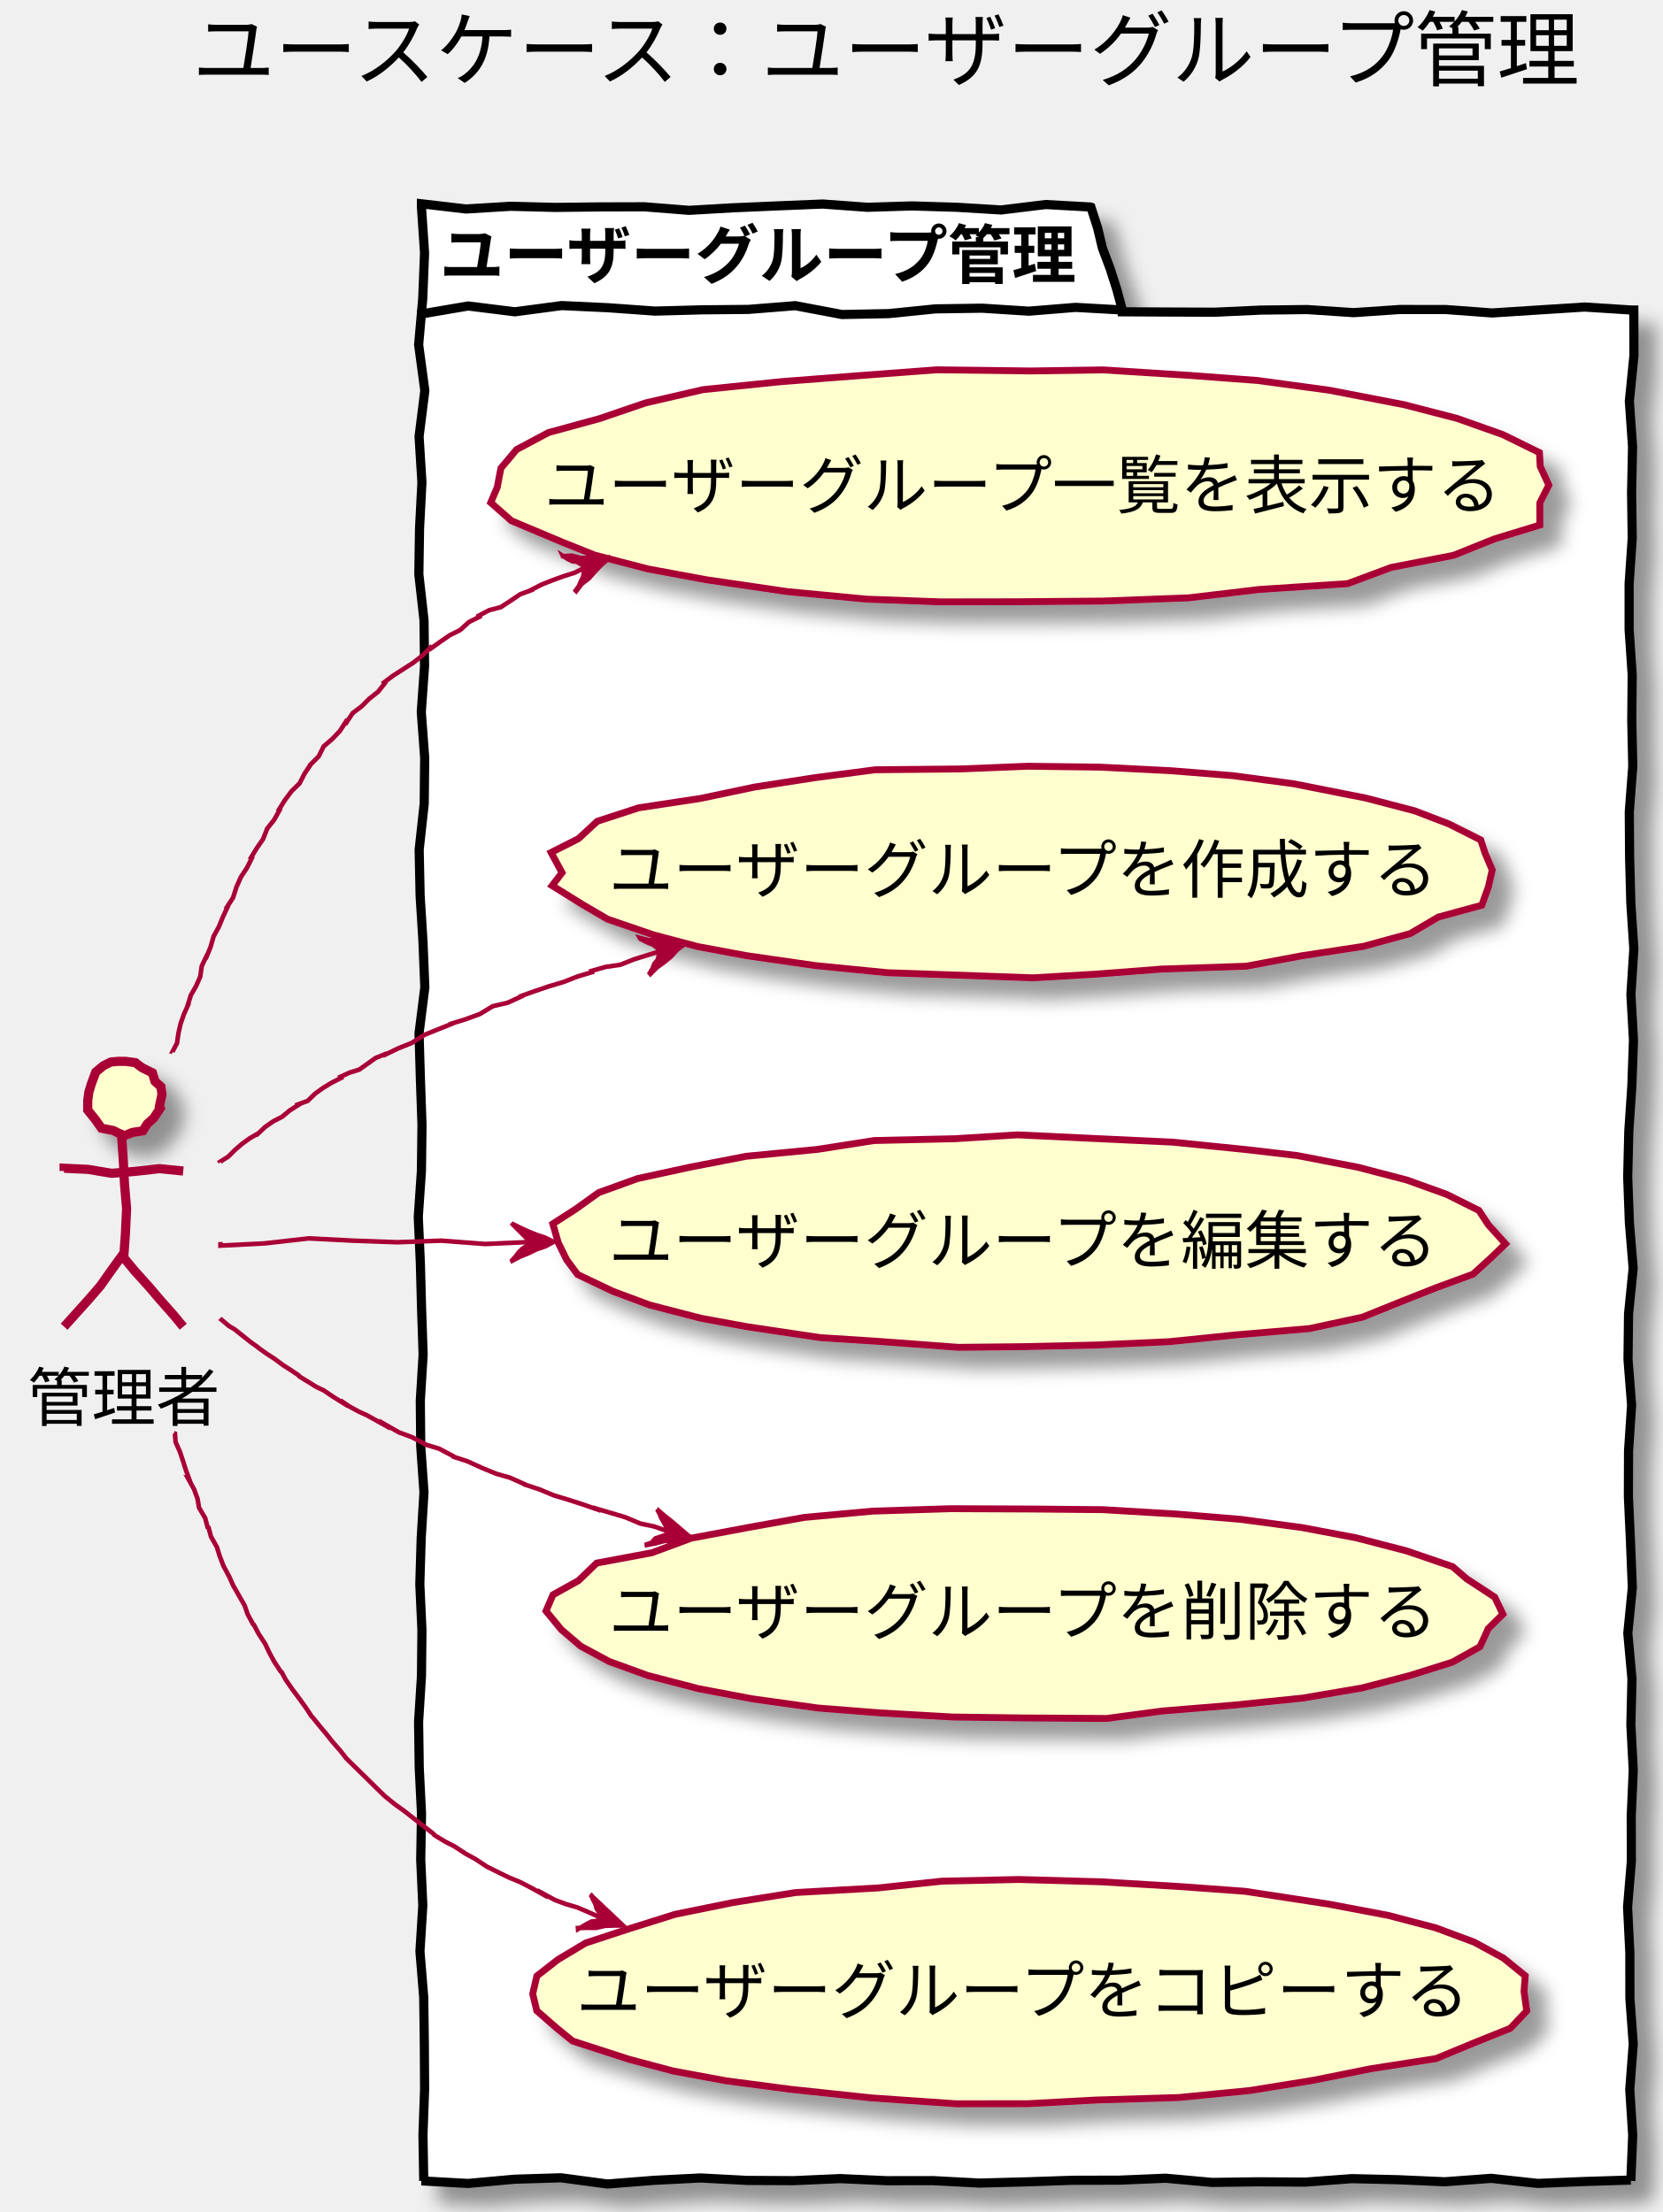
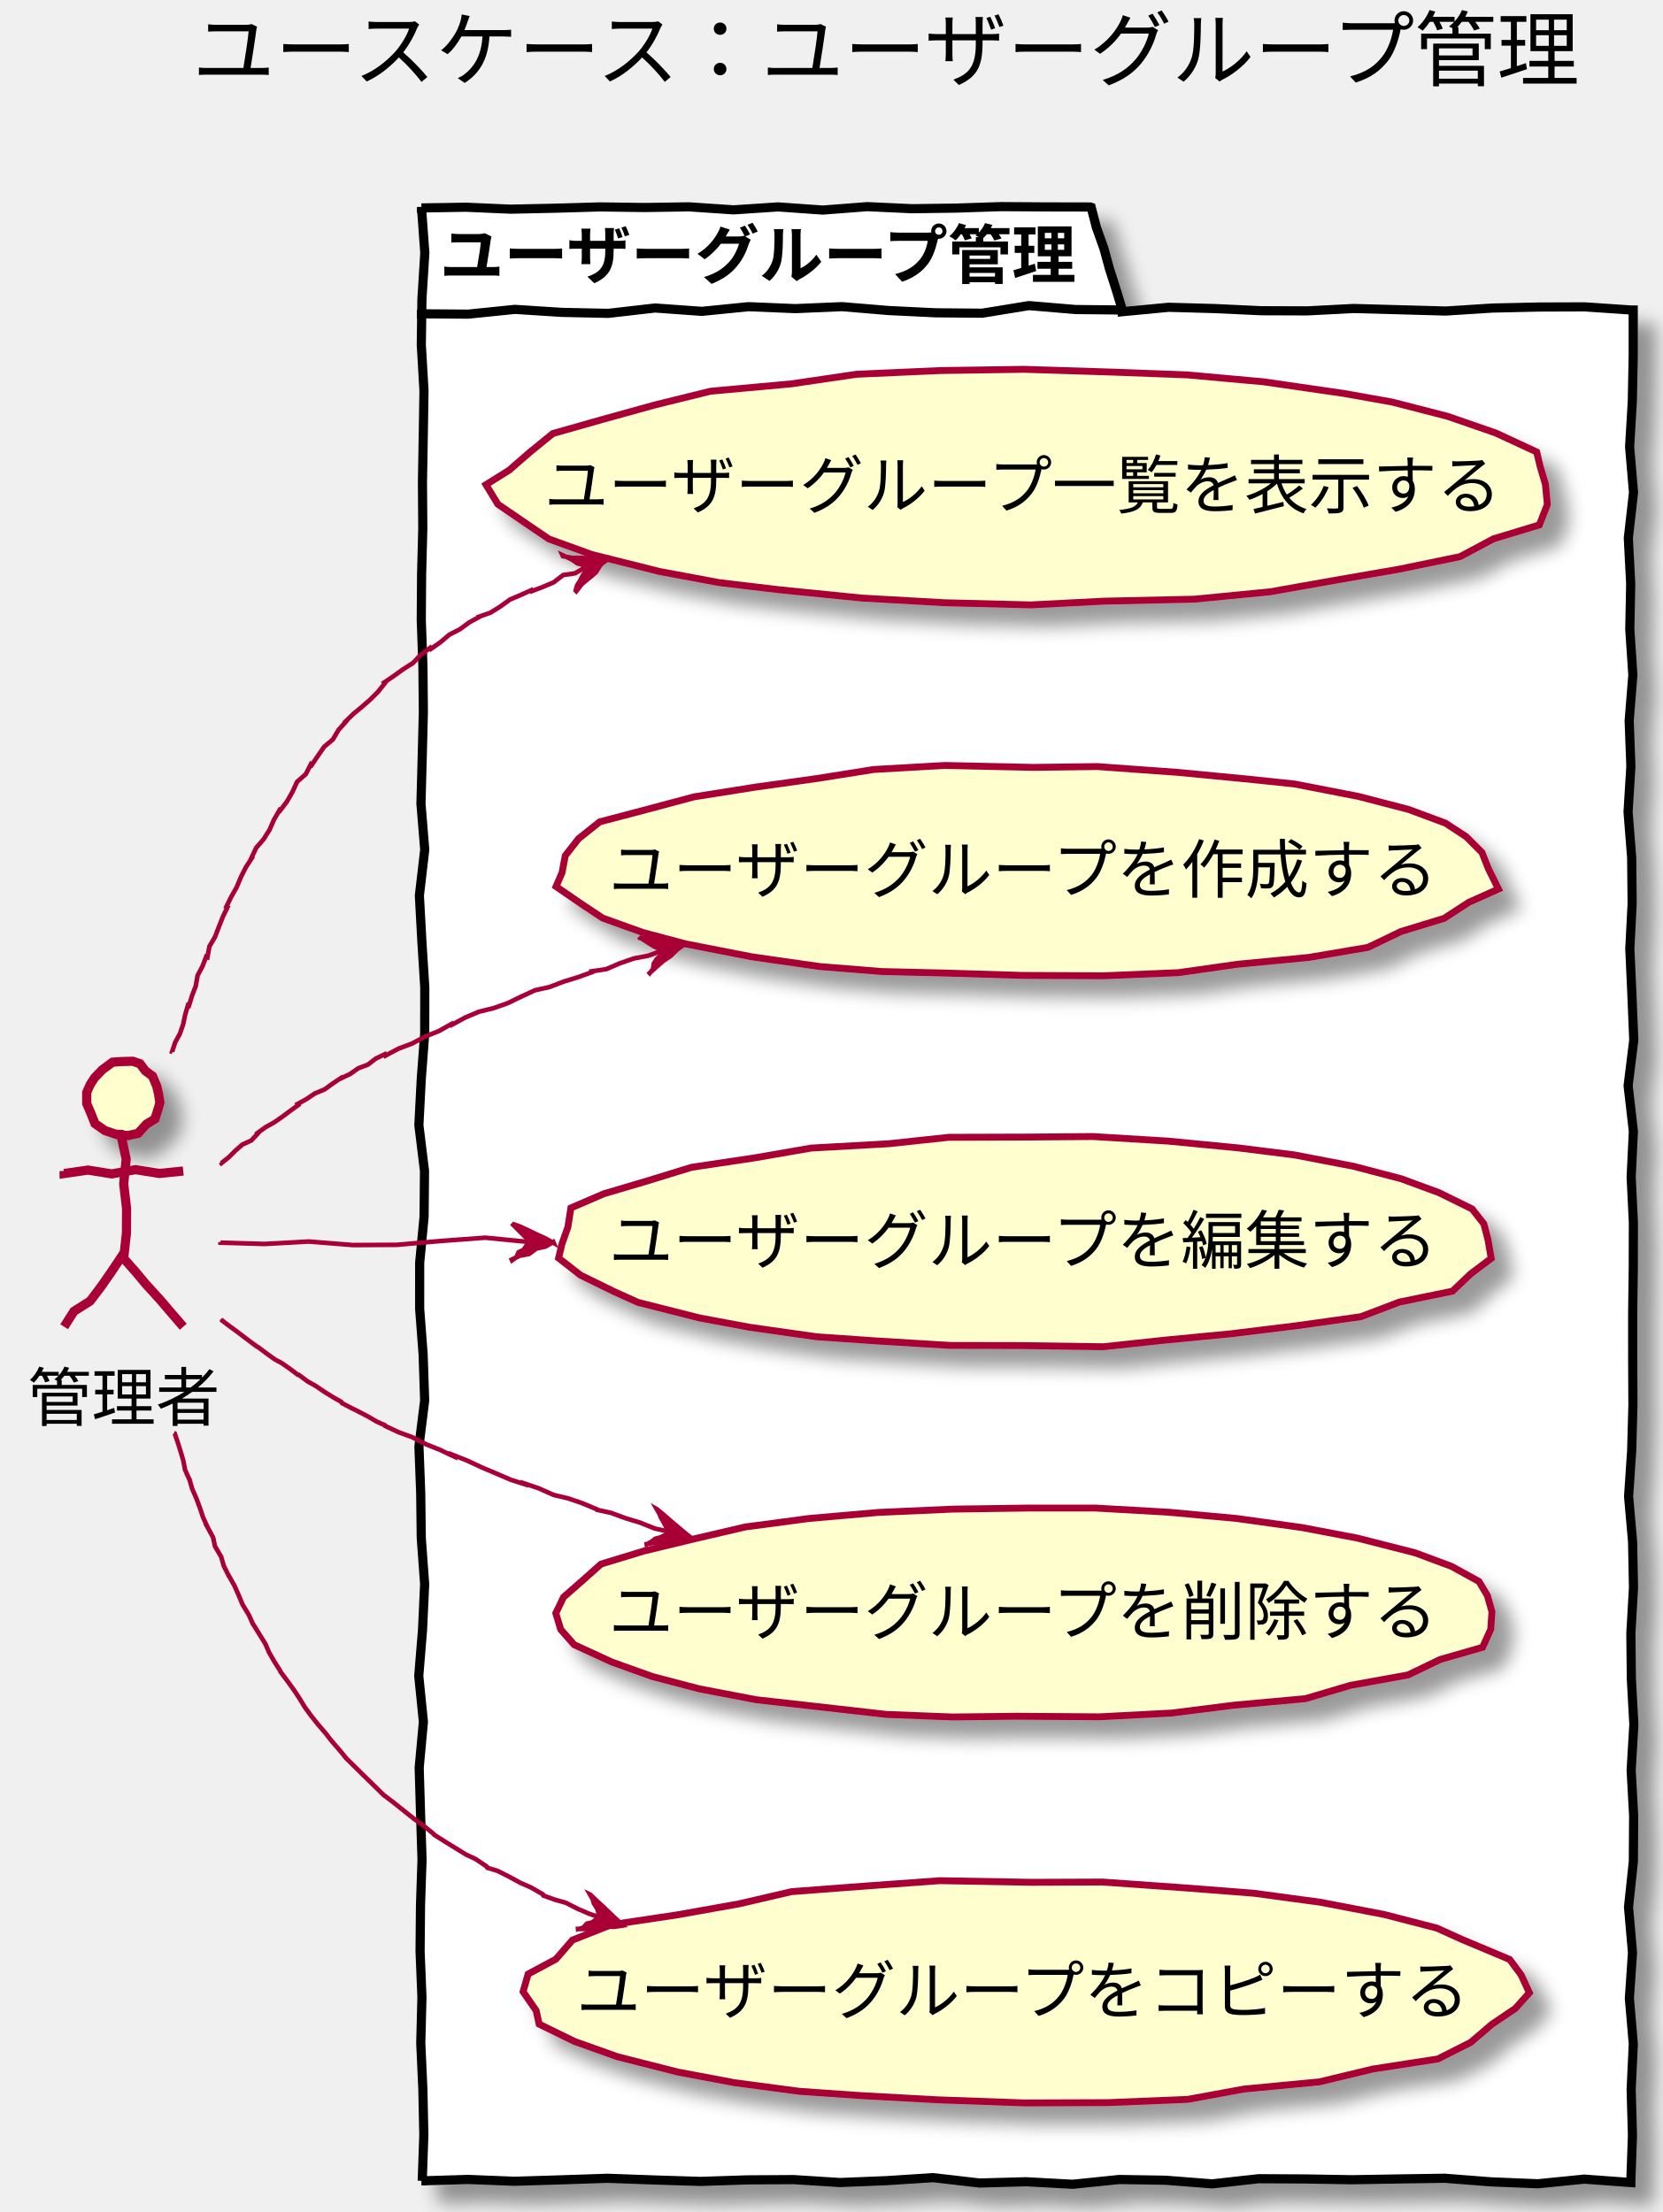
<svg xmlns="http://www.w3.org/2000/svg" contentScriptType="application/ecmascript" contentStyleType="text/css" height="483px" preserveAspectRatio="none" style="width:363px;height:483px;" version="1.1" viewBox="0 0 363 483" width="363px" zoomAndPan="magnify">
  <defs>
-     <filter height="300%" id="fazhsbh" width="300%" x="-1" y="-1">
+     <filter height="300%" id="f1pgi8f" width="300%" x="-1" y="-1">
      <feGaussianBlur result="blurOut" stdDeviation="2.0" />
      <feColorMatrix in="blurOut" result="blurOut2" type="matrix" values="0 0 0 0 0 0 0 0 0 0 0 0 0 0 0 0 0 0 .4 0" />
      <feOffset dx="4.0" dy="4.0" in="blurOut2" result="blurOut3" />
      <feBlend in="SourceGraphic" in2="blurOut3" mode="normal" />
    </filter>
  </defs>
  <g>
    <text fill="#000000" font-family="sans-serif" font-size="18" lengthAdjust="spacingAndGlyphs" textLength="306" x="42" y="17.402">ユースケース：ユーザーグループ管理</text>
-     <polygon fill="#FFFFFF" filter="url(#fazhsbh)" points="92,45.199,92,44.498,101.733,45.633,111.467,45.043,121.2,45.291,130.933,45.181,140.667,45.154,150.4,45.929,160.133,45.369,169.867,44.951,179.6,44.551,189.333,45.263,199.067,44.967,208.8,45.258,218.533,45.847,228.267,44.66,238,45.199,238.147,45.245,239.595,49.757,240.643,54.146,242.369,58.745,243.804,63.254,245,67.688,245,68.082,255.091,68.133,265.182,68.172,275.273,67.71,285.364,67.593,295.454,68.269,305.546,67.58,315.636,67.59,325.727,68.338,335.818,67.687,345.909,67.043,356,67.688,356.651,67.688,356.68,77.651,355.678,87.615,356.377,97.579,356.164,107.542,356.303,117.506,355.628,127.47,355.627,137.433,356.3,147.397,356.206,157.361,356.422,167.325,355.664,177.288,355.734,187.252,356,197.216,356.656,207.179,356.018,217.143,356.577,227.107,356.225,237.07,355.56,247.034,355.317,256.998,355.685,266.962,356.507,276.925,355.503,286.889,355.387,296.853,356.167,306.816,355.503,316.78,355.468,326.744,355.925,336.707,356.329,346.671,355.341,356.635,356.248,366.599,356.008,376.562,356.529,386.526,356.09,396.49,356.114,406.453,355.287,416.417,355.784,426.381,355.795,436.344,356.529,446.308,355.765,456.272,356.409,466.236,356,476.199,356,476.022,345.846,476.337,335.692,476.759,325.538,475.648,315.385,476.398,305.231,475.951,295.077,475.715,284.923,476.473,274.769,476.407,264.615,476.541,254.462,475.623,244.308,476.048,234.154,476.073,224,476.416,213.846,476.684,203.692,476.149,193.538,476.164,183.385,475.705,173.231,476.154,163.077,476.102,152.923,475.566,142.769,476.081,132.615,476.886,122.462,475.527,112.308,475.84,102.154,476.766,92,476.199,92.502,476.199,92.332,466.176,92.688,456.153,92.629,446.13,92.496,436.106,91.674,426.083,92.297,416.06,91.841,406.036,92.012,396.013,91.517,385.99,91.377,375.967,92.004,365.943,92.107,355.92,91.645,345.897,91.946,335.874,92.552,325.85,91.845,315.827,91.751,305.804,92.367,295.781,92.029,285.757,91.76,275.734,91.307,265.711,91.995,255.688,92.119,245.664,91.772,235.641,91.475,225.618,92.737,215.595,92.333,205.571,91.71,195.548,91.501,185.525,92.603,175.501,92.707,165.478,91.964,155.455,92.676,145.432,92.559,135.409,91.43,125.385,91.585,115.362,92.105,105.339,91.482,95.316,92.739,85.292,91.387,75.269,92.278,65.246,92.679,55.222,92,45.199" style="stroke: #000000; stroke-width: 2.0;" />
-     <path d="M92,67.688 L92,68.551 L102.2,66.812 L112.4,68.082 L122.6,66.723 L132.8,67.199 L143,67.93 L153.2,67.654 L163.4,67.558 L173.6,66.744 L183.8,68.675 L194,68.478 L204.2,67.445 L214.4,67.295 L224.6,67.947 L234.8,67.116 L245,67.688 " fill="#FFFFFF" style="stroke: #000000; stroke-width: 2.0;" />
+     <polygon fill="#FFFFFF" filter="url(#f1pgi8f)" points="92,45.199,92,45.404,101.733,45.249,111.467,45.675,121.2,45.463,130.933,45.181,140.667,45.314,150.4,45.166,160.133,45.822,169.867,45.179,179.6,45.871,189.333,45.122,199.067,45.572,208.8,45.438,218.533,45.117,228.267,45.179,238,45.199,238.197,45.261,239.34,49.678,240.97,54.247,242.185,58.688,243.632,63.2,245,67.688,245,68.063,255.091,67.097,265.182,67.378,275.273,67.847,285.364,67.882,295.454,67.362,305.546,67.637,315.636,67.915,325.727,67.269,335.818,67.042,345.909,67.005,356,67.688,356.521,67.688,356.522,77.651,356.324,87.615,355.733,97.579,356.587,107.542,355.452,117.506,355.971,127.47,355.775,137.433,356.442,147.397,355.637,157.361,356.008,167.325,355.396,177.288,356.18,187.252,356.286,197.216,355.779,207.179,356.232,217.143,356.641,227.107,355.407,237.07,356.555,247.034,356.07,256.998,356.557,266.962,356.531,276.925,356.402,286.889,356.407,296.853,356.458,306.816,356.184,316.78,355.512,326.744,356.386,336.707,356.581,346.671,356.006,356.635,356.112,366.599,356.662,376.562,356.07,386.526,356.613,396.49,356.553,406.453,355.496,416.417,356.362,426.381,355.682,436.344,356.539,446.308,356.068,456.272,356.354,466.236,356,476.199,356,476.566,345.846,475.821,335.692,476.833,325.538,476.419,315.385,475.629,305.231,475.782,295.077,475.953,284.923,475.783,274.769,475.727,264.615,476.854,254.462,476.062,244.308,475.901,234.154,476.945,224,476.391,213.846,476.672,203.692,475.497,193.538,476.153,183.385,476.564,173.231,475.923,163.077,475.985,152.923,476.319,142.769,476.001,132.615,475.636,122.462,475.977,112.308,476.286,102.154,475.887,92,476.199,92.173,476.199,92.52,466.176,92.308,456.153,91.852,446.13,92.106,436.106,91.703,426.083,91.794,416.06,92.126,406.036,91.805,396.013,91.505,385.99,92.427,375.967,91.414,365.943,92.235,355.92,92.699,345.897,91.963,335.874,91.835,325.85,91.453,315.827,92.701,305.804,92.37,295.781,91.609,285.757,91.612,275.734,92.574,265.711,92.668,255.688,91.438,245.664,91.957,235.641,92.714,225.618,92.728,215.595,92.093,205.571,91.549,195.548,92.719,185.525,91.894,175.501,92.165,165.478,92.418,155.455,92.322,145.432,91.961,135.409,92.035,125.385,92.293,115.362,92.22,105.339,92.394,95.316,92.552,85.292,91.969,75.269,92.107,65.246,92.736,55.222,92,45.199" style="stroke: #000000; stroke-width: 2.0;" />
+     <path d="M92,67.688 L92,68.521 L102.2,68.593 L112.4,67.552 L122.6,68.207 L132.8,68.422 L143,67.253 L153.2,67.985 L163.4,66.964 L173.6,67.389 L183.8,66.957 L194,67.807 L204.2,68.3 L214.4,68.391 L224.6,66.728 L234.8,67.587 L245,67.688 " fill="#FFFFFF" style="stroke: #000000; stroke-width: 2.0;" />
    <text fill="#000000" font-family="sans-serif" font-size="14" font-weight="bold" lengthAdjust="spacingAndGlyphs" textLength="140" x="96" y="60.734">ユーザーグループ管理</text>
-     <polygon fill="#FEFECE" filter="url(#fazhsbh)" points="336.134,109.807,336.144,114.646,326.193,117.69,317.333,121.249,303.711,123.897,294.167,127.446,274.917,128.712,259.471,130.543,240.737,131.245,221.871,131.394,205.29,131.418,189.19,130.828,171.911,129.185,154.118,126.581,141.455,124.231,129.838,121.222,122.507,118.28,111.642,113.711,107.126,109.75,108.551,106.381,109.341,102.242,112.766,98.162,119.72,94.456,130.874,91.403,140.947,87.972,153.463,85.079,170.53,83.331,188.132,81.976,204.483,80.748,225.167,81.001,240.8,80.767,259.654,81.965,274.567,83.086,290.187,85.21,306.512,88.368,318.059,91.362,328.027,94.886,336.055,98.829,336.219,101.829,338.098,105.927" style="stroke: #A80036; stroke-width: 1.5;" />
+     <polygon fill="#FEFECE" filter="url(#f1pgi8f)" points="337.775,110.169,336.025,114.62,326.023,117.652,318.701,121.552,305.445,124.28,291.097,126.768,277.236,129.224,260.77,130.83,240.861,131.272,225.004,132.085,206.144,131.606,188.092,130.585,170.024,128.768,156.964,127.209,143.948,124.782,129.144,121.069,119.823,117.687,115.088,114.471,108.682,110.094,106.085,105.837,111.175,102.647,115.609,98.79,120.673,94.667,131.605,91.564,142.968,88.418,155.06,85.432,172.732,83.817,186.985,81.722,205.224,80.912,223.54,80.641,243.004,81.254,259.168,81.858,275.863,83.372,293.377,85.914,303.889,87.789,316.011,90.91,326.537,94.557,335.454,98.696,336.192,101.823,337.363,105.765" style="stroke: #A80036; stroke-width: 1.5;" />
    <text fill="#000000" font-family="sans-serif" font-size="14" lengthAdjust="spacingAndGlyphs" textLength="210" x="118.801" y="111.004">ユーザーグループ一覧を表示する</text>
-     <polygon fill="#FEFECE" filter="url(#fazhsbh)" points="324.921,193.637,323.466,197.66,313.967,200.251,307.862,203.846,297.62,206.643,284.104,208.708,272.053,210.976,253.718,211.592,239.239,212.707,225.486,213.513,207.828,212.882,193.716,212.395,178.034,210.844,163.036,208.686,152.35,206.699,142.629,204.128,132.624,200.703,127.232,197.548,120.527,193.386,122.691,190.557,120.302,186.146,126.272,183.131,130.375,179.335,139.401,176.393,152.95,174.334,164.66,171.865,177.743,169.829,191.023,168.083,209.688,167.903,224.397,167.31,240.117,167.509,255.514,168.283,269.114,169.368,282.341,171.132,298.14,174.26,308.758,177.031,316.24,179.893,323.243,183.408,324.173,186.28,325.742,189.943" style="stroke: #A80036; stroke-width: 1.5;" />
+     <polygon fill="#FEFECE" filter="url(#f1pgi8f)" points="327.105,194.125,320.625,197.026,315.232,200.533,305.839,203.394,298.624,206.867,285.688,209.062,270.147,210.55,257.267,212.385,240.851,213.067,223.113,212.983,205.926,212.457,192.588,212.143,178.953,211.05,164.08,208.919,149.754,206.119,140.353,203.62,131.571,200.468,127.138,197.527,121.378,193.576,122.689,190.557,123.396,186.837,126.291,183.135,130.91,179.455,141.108,176.774,151.462,174.002,164.773,171.891,178.421,169.98,190.744,168.02,206.266,167.139,225.539,167.565,239.559,167.384,257.193,168.658,272.554,170.137,282.589,171.187,296.602,173.916,307.481,176.746,315.538,179.736,320.064,182.698,323.498,186.13,324.94,189.764" style="stroke: #A80036; stroke-width: 1.5;" />
    <text fill="#000000" font-family="sans-serif" font-size="14" lengthAdjust="spacingAndGlyphs" textLength="182" x="132.901" y="194.923">ユーザーグループを作成する</text>
-     <polygon fill="#FEFECE" filter="url(#fazhsbh)" points="325.378,274.739,321.544,278.231,313.547,281.157,305.55,284.33,297.444,287.603,285.869,290.102,269.825,291.478,255.344,292.955,239.17,293.692,223.407,294.049,209.236,294.197,191.356,292.868,179.081,292.078,163.057,289.69,152.989,287.842,141.803,284.944,133.789,281.964,126.079,278.29,123.706,275.096,121.876,271.375,120.673,267.228,125.688,264,130.698,260.408,139.188,257.345,150.717,254.836,162.914,252.476,178.413,250.978,190.832,249.04,208.516,248.641,222.107,247.799,240.939,248.692,256.013,249.394,272.015,251.016,283.171,252.317,296.426,254.877,307.079,257.656,315.778,260.789,322.853,264.321,324.893,267.441,328.645,271.591" style="stroke: #A80036; stroke-width: 1.5;" />
+     <polygon fill="#FEFECE" filter="url(#f1pgi8f)" points="325.524,274.772,321.076,278.127,317.053,281.94,305.478,284.313,297.04,287.513,283.065,289.476,268.732,291.234,253.998,292.655,240.852,294.067,222.306,293.803,207.351,293.776,190.923,292.771,178.219,291.886,163.549,289.8,152.633,287.762,139.274,284.379,134.042,282.02,126.723,278.434,121.938,274.701,122.69,271.557,123.962,267.963,124.62,263.762,131.828,260.66,141.383,257.835,150.951,254.888,164.588,252.85,177.091,250.683,193.974,249.742,207.142,248.334,224.277,248.283,238.589,248.167,254.976,249.163,270.44,250.664,282.584,252.186,295.44,254.657,305.874,257.387,314.094,260.413,321.368,263.99,323.908,267.221,324.825,270.738" style="stroke: #A80036; stroke-width: 1.5;" />
    <text fill="#000000" font-family="sans-serif" font-size="14" lengthAdjust="spacingAndGlyphs" textLength="182" x="132.901" y="275.923">ユーザーグループを編集する</text>
-     <polygon fill="#FEFECE" filter="url(#fazhsbh)" points="324.87,355.626,323.066,359.571,317.051,362.939,307.834,365.84,297.314,368.574,284.423,370.779,269.2,372.338,253.77,373.604,241.597,375.234,223.751,375.126,207.999,374.92,192.002,374.012,178.495,372.947,164.2,370.945,152.578,368.75,141.408,365.855,132.934,362.773,126.758,359.442,122.536,355.834,119.191,351.775,120.703,348.235,126.283,345.133,130.248,341.307,142.321,339.045,150.876,335.871,163.245,333.55,175.544,331.337,190.483,329.962,207.562,329.428,225.25,329.501,240.716,329.642,256.993,330.613,270.862,331.759,284.22,333.551,296.038,335.791,307.05,338.65,317.087,342.082,320.128,344.713,326.296,348.755,328.068,352.462" style="stroke: #A80036; stroke-width: 1.5;" />
+     <polygon fill="#FEFECE" filter="url(#f1pgi8f)" points="325.424,355.75,323.634,359.698,314.405,362.348,307.36,365.734,294.771,368.006,284.994,370.907,269.246,372.349,255.772,374.051,239.993,374.875,222.05,374.746,207.966,374.913,193.513,374.35,175.816,372.349,165.085,371.143,152.656,368.768,142.392,366.075,133.566,362.914,125.324,359.122,122.403,355.805,121.326,352.252,123.013,348.751,126.969,345.286,131.2,341.52,140.602,338.661,151.537,336.019,162.675,333.422,176.577,331.568,191.738,330.243,207.988,329.523,224.306,329.29,239.142,329.291,255.152,330.202,270.043,331.576,284.208,333.549,296.327,335.855,308.913,339.066,316.879,342.035,322.841,345.318,324.682,348.394,325.682,351.929" style="stroke: #A80036; stroke-width: 1.5;" />
    <text fill="#000000" font-family="sans-serif" font-size="14" lengthAdjust="spacingAndGlyphs" textLength="182" x="132.901" y="356.923">ユーザーグループを削除する</text>
-     <polygon fill="#FEFECE" filter="url(#fazhsbh)" points="333.28,439.089,329.699,442.886,321.725,446.09,313.49,449.498,299.284,451.713,286.577,454.26,272.925,456.466,257.425,458,239.227,458.552,224.388,459.353,208.709,459.37,190.278,458.092,172.43,456.191,158.468,454.349,146.928,452.21,137.29,449.649,124.978,445.659,121.51,442.829,117.177,439.054,116.285,435.359,117.196,431.467,121.782,427.894,127.84,424.263,137.364,421.142,147.381,417.997,160.002,415.431,173.718,413.239,191.643,412.243,205.645,410.76,222.432,410.392,240.509,410.907,257.94,411.963,271.782,412.975,290.053,415.773,302.991,418.222,313.455,420.967,321.799,424.076,328.192,427.556,332.954,431.426,332.688,434.864" style="stroke: #A80036; stroke-width: 1.5;" />
+     <polygon fill="#FEFECE" filter="url(#f1pgi8f)" points="330.81,438.541,325.688,441.995,321.073,445.946,313.877,449.584,299.633,451.79,288.032,454.583,271.536,456.158,259.276,458.411,241.797,459.122,223.628,459.184,204.843,458.511,188.018,457.59,174.476,456.645,160.363,454.77,147.96,452.439,134.774,449.09,125.436,445.761,117.699,441.983,117.043,439.024,114.188,434.893,115.287,431.043,121.344,427.796,124.963,423.625,133.446,420.272,147.89,418.11,161.295,415.718,172.833,413.043,189.555,411.78,205.163,410.654,225.212,411.009,240.699,410.95,259.345,412.275,273.658,413.391,288.162,415.353,302.149,418.035,313.695,421.021,319.134,423.485,329.557,427.859,332.05,431.225,333.851,435.122" style="stroke: #A80036; stroke-width: 1.5;" />
    <text fill="#000000" font-family="sans-serif" font-size="14" lengthAdjust="spacingAndGlyphs" textLength="196" x="125.816" y="439.707">ユーザーグループをコピーする</text>
-     <polygon fill="#FEFECE" filter="url(#fazhsbh)" points="34.979,241.986,33.557,244.142,32.163,245.393,31.185,246.924,28.92,247.27,27.074,248.02,24.716,246.843,22.172,246.365,20.83,244.481,19.143,242.382,19.154,240.277,19.396,238.467,19.944,236.659,20.901,234.092,22.59,232.694,24.21,231.892,25.832,231.747,27.46,231.757,29.55,232.034,30.992,233.129,33.272,234.261,33.832,236.113,35.123,237.298,35.36,238.972,34.79,241.624" style="stroke: #A80036; stroke-width: 2.0;" />
-     <path d="M27,247.699 L26.53,247.699 L26.901,253.099 L27.176,258.499 L27.635,263.899 L27.383,269.299 L27,274.699 M14,255.699 L14,255.093 L19.2,255.336 L24.4,256.198 L29.6,255.764 L34.8,255.179 L40,255.699 M27,274.699 L26.536,274.297 L24.204,277.529 L21.904,280.789 L19.309,283.794 L16.653,286.745 L14,289.699 M27,274.699 L27.275,274.938 L29.47,277.586 L32.566,281.017 L34.976,283.852 L37.849,287.088 L40,289.699 " fill="#FEFECE" style="stroke: #A80036; stroke-width: 2.0;" />
+     <polygon fill="#FEFECE" filter="url(#f1pgi8f)" points="34.599,241.847,33.828,244.329,31.971,245.465,30.131,247.468,27.938,247.958,25.439,247.715,22.89,246.854,20.736,245.34,19.713,242.785,18.928,240.964,18.925,238.556,19.669,236.858,20.617,235.371,22.326,233.59,24.561,231.935,26.295,231.805,28.96,231.726,30.574,232.276,31.722,233.819,33.295,234.981,34.209,237.165,34.582,238.767,34.9,240.71" style="stroke: #A80036; stroke-width: 2.0;" />
+     <path d="M27,247.699 L26.383,247.699 L27.545,253.099 L27.003,258.499 L27.63,263.899 L27.599,269.299 L27,274.699 M14,255.699 L14,256.245 L19.2,255.491 L24.4,256.325 L29.6,255.401 L34.8,256.231 L40,255.699 M27,274.699 L26.57,274.326 L24.348,277.654 L22.071,280.934 L19.666,284.103 L16.154,286.313 L14,289.699 M27,274.699 L26.719,274.456 L29.569,277.672 L31.816,280.366 L35.019,283.889 L37.464,286.755 L40,289.699 " fill="#FEFECE" style="stroke: #A80036; stroke-width: 2.0;" />
    <text fill="#000000" font-family="sans-serif" font-size="14" lengthAdjust="spacingAndGlyphs" textLength="42" x="6" y="310.234">管理者</text>
-     <path d="M37.67,229.689 L37.635,229.678 L38.647,227.75 L38.955,225.59 L39.436,223.487 L40.15,221.461 L41.035,219.491 L40.985,219.472 L41.664,217.309 L42.804,215.317 L43.715,213.241 L44.045,210.945 L45.014,208.89 L45.087,208.922 L45.978,206.749 L46.622,204.471 L47.759,202.405 L48.65,200.233 L49.648,198.107 L49.55,198.059 L50.867,196.035 L51.604,193.723 L52.574,191.527 L53.901,189.508 L54.974,187.363 L54.794,187.259 L56.057,185.192 L57.444,183.196 L58.333,180.913 L59.859,178.998 L61.033,176.879 L60.896,176.786 L62.178,174.727 L63.626,172.783 L65.389,171.053 L66.508,168.884 L67.864,166.876 L67.86,166.873 L69.564,165.157 L70.671,162.951 L72.536,161.367 L74.197,159.616 L75.506,157.576 L75.652,157.724 L77,155.693 L78.926,154.248 L80.616,152.563 L82.504,151.08 L84,149.199 L83.847,149.004 L85.862,147.497 L87.989,146.133 L90.119,144.774 L92.111,143.238 L93.907,141.452 L94.017,141.625 L96.087,140.15 L98.178,138.708 L100.46,137.57 L102.362,135.827 L104.647,134.694 L104.513,134.433 L106.773,133.242 L109.306,132.583 L111.456,131.181 L113.591,129.746 L116.006,128.859 L115.977,128.791 L118.259,127.628 L120.636,126.689 L123.041,125.816 L125.486,125.038 L127.77,123.879 " fill="none" style="stroke: #A80036; stroke-width: 1.0;" />
-     <polygon fill="#A80036" points="132.71,122.059,132.716,122.148,130.755,122.102,128.777,121.795,126.823,121.861,124.832,121.33,122.881,121.438,122.844,121.359,123.988,122.082,125.024,122.571,125.865,122.636,126.974,123.282,128.022,123.798,128.218,123.888,127.486,124.797,127.298,125.955,126.787,126.966,126.353,128.011,125.662,128.939,125.788,129.068,126.998,127.487,128.574,126.281,129.874,124.794,131.235,123.368,132.71,122.059" style="stroke: #A80036; stroke-width: 1.0;" />
-     <path d="M48.15,253.759 L48.076,253.662 L49.811,252.567 L51.272,251.115 L52.819,249.775 L54.476,248.578 L56.256,247.541 L56.281,247.576 L57.877,246.078 L59.658,244.841 L61.604,243.84 L63.276,242.449 L65.111,241.289 L65.031,241.163 L67.156,240.389 L68.775,238.814 L70.571,237.52 L72.464,236.379 L74.448,235.382 L74.31,235.128 L76.289,234.218 L78.406,233.561 L80.194,232.299 L81.973,231.021 L84,230.199 L84.049,230.308 L86.933,228.911 L89.908,227.717 L92.635,225.976 L95.604,224.767 L98.583,223.579 L98.556,223.512 L101.682,222.545 L104.745,221.419 L107.577,219.705 L110.79,218.961 L113.766,217.613 L113.725,217.495 L116.801,216.393 L119.896,215.347 L123.03,214.412 L126.074,213.22 L129.207,212.282 L129.12,212 L132.214,211.132 L135.429,210.659 L138.422,209.464 L141.489,208.511 L144.56,207.569 " fill="none" style="stroke: #A80036; stroke-width: 1.0;" />
-     <polygon fill="#A80036" points="149.41,206.189,149.38,205.977,147.436,205.743,145.527,205.747,143.538,205.193,141.646,205.311,139.661,204.789,139.774,204.991,140.728,205.482,141.66,205.936,142.507,206.237,143.695,207.148,144.599,207.55,144.468,207.477,143.84,208.421,143.583,209.574,142.833,210.451,142.421,211.517,141.838,212.487,141.983,212.662,143.379,211.26,144.976,210.1,146.5,208.851,147.829,207.369,149.41,206.189" style="stroke: #A80036; stroke-width: 1.0;" />
-     <path d="M48.13,271.199 L48.13,271.988 L57.767,271.499 L67.404,270.406 L77.041,270.901 L86.679,271.249 L96.316,270.903 L105.953,271.634 L115.59,271.199 " fill="none" style="stroke: #A80036; stroke-width: 1.0;" />
-     <polygon fill="#A80036" points="120.78,271.199,120.739,271.108,118.892,270.202,117.205,269.656,115.439,268.933,113.637,268.128,111.78,267.199,111.61,267.029,112.618,268.037,113.281,268.7,114.23,269.649,115.018,270.437,115.78,271.199,115.799,271.218,115.026,272.045,114.041,272.66,113.236,273.455,112.55,274.37,111.78,275.199,111.817,275.283,113.571,274.379,115.397,273.638,117.167,272.77,119.046,272.147,120.78,271.199" style="stroke: #A80036; stroke-width: 1.0;" />
-     <path d="M48.23,288.149 L48.053,287.912 L49.994,289.55 L51.278,290.309 L53.064,291.739 L54.82,293.129 L56.345,294.21 L56.41,294.304 L58.232,295.602 L59.913,296.694 L61.798,298.083 L63.46,299.148 L65.192,300.315 L65.334,300.542 L67.175,301.666 L69.041,302.831 L70.66,303.596 L72.633,304.932 L74.502,306.1 L74.347,305.812 L76.452,307.214 L78.355,308.241 L80.147,309.06 L82.07,310.122 L84,311.199 L83.876,310.925 L87.085,312.759 L89.945,313.823 L93.075,315.482 L95.833,316.319 L98.952,317.957 L99.005,318.09 L102.021,319.071 L105.225,320.528 L108.361,321.813 L111.323,322.657 L114.511,324.075 L114.539,324.156 L117.676,325.186 L120.921,326.529 L124.024,327.464 L127.153,328.472 L130.312,329.566 L130.274,329.443 L133.395,330.372 L136.517,331.302 L139.776,332.675 L142.808,333.315 L145.99,334.439 " fill="none" style="stroke: #A80036; stroke-width: 1.0;" />
-     <polygon fill="#A80036" points="150.93,335.869,150.911,335.847,149.434,334.615,147.849,333.254,146.32,331.961,145.015,330.935,143.393,329.53,143.452,329.563,143.989,330.548,144.338,331.429,144.912,332.435,145.441,333.415,146.126,334.482,146.233,334.676,145.218,335.178,144.137,335.561,143.048,335.929,142.262,336.847,141.174,337.216,141.192,337.351,143.13,336.985,145.048,336.477,147.04,336.499,149.006,336.334,150.93,335.869" style="stroke: #A80036; stroke-width: 1.0;" />
-     <path d="M37.94,312.949 L38.193,313.034 L38.324,314.865 L39.263,316.967 L39.932,318.978 L40.573,320.98 L41.323,323.019 L41.124,322.943 L42.373,325.206 L43.125,327.279 L43.442,329.186 L44.791,331.487 L45.31,333.471 L45.534,333.569 L46.053,335.516 L47.34,337.798 L47.96,339.789 L48.75,341.854 L49.938,344.092 L49.968,344.108 L50.876,346.146 L52.139,348.362 L53.403,350.578 L54.073,352.497 L55.244,354.667 L55.416,354.767 L56.451,356.731 L57.877,358.923 L58.767,360.802 L59.833,362.783 L61.266,364.979 L61.489,365.133 L62.368,366.773 L63.727,368.743 L65.317,370.872 L66.812,372.936 L68.041,374.816 L68.245,374.985 L69.631,376.709 L71.216,378.597 L72.518,380.251 L74.337,382.333 L75.606,383.961 L75.455,383.807 L77.233,385.556 L78.758,387.046 L80.626,388.887 L82.491,390.725 L84,392.199 L83.99,392.187 L86.269,394.026 L88.18,395.39 L90.351,397.09 L92.522,398.791 L94.657,400.444 L94.808,400.691 L97.113,402.093 L99.223,403.178 L101.646,404.772 L103.82,405.962 L106.248,407.563 L106.249,407.566 L108.709,408.795 L111.147,409.983 L113.467,410.93 L115.949,412.205 L118.509,413.637 L118.41,413.391 L121.13,414.875 L123.623,415.795 L126.026,416.493 L128.592,417.592 L131.18,418.749 " fill="none" style="stroke: #A80036; stroke-width: 1.0;" />
-     <polygon fill="#A80036" points="136,420.439,135.982,420.421,134.565,419.086,133.049,417.646,131.757,416.444,130.145,414.901,128.836,413.681,129.044,413.781,129.444,414.758,129.999,415.81,130.212,416.697,130.934,417.829,131.283,418.781,131.325,418.868,130.343,419.436,129.15,419.567,128.145,420.087,127.164,420.658,126.183,421.228,126.164,420.994,128.136,420.946,130.114,420.962,132.054,420.514,134.024,420.447,136,420.439" style="stroke: #A80036; stroke-width: 1.0;" />
+     <path d="M37.67,229.689 L37.564,229.654 L38.24,227.616 L39.277,225.696 L39.983,223.667 L40.428,221.553 L41.035,219.491 L41.261,219.576 L41.924,217.406 L42.735,215.291 L43.13,213.021 L44.194,211.001 L45.014,208.89 L45.282,209.005 L45.719,206.638 L46.927,204.602 L47.765,202.408 L48.631,200.225 L49.648,198.107 L49.413,197.991 L50.47,195.838 L51.651,193.746 L52.584,191.532 L53.657,189.387 L54.974,187.363 L54.887,187.313 L55.933,185.12 L57.542,183.253 L58.835,181.203 L59.808,178.969 L61.033,176.879 L61.168,176.971 L62.631,175.037 L63.836,172.926 L64.863,170.694 L66.748,169.048 L67.864,166.876 L68.051,167.03 L69.407,165.028 L70.781,163.042 L72.663,161.472 L73.903,159.374 L75.506,157.576 L75.451,157.519 L77.162,155.857 L79.014,154.338 L80.811,152.761 L82.501,151.077 L84,149.199 L83.864,149.025 L85.951,147.611 L87.994,146.14 L90.129,144.787 L91.88,142.942 L93.907,141.452 L94.062,141.697 L96.14,140.235 L98.095,138.576 L100.366,137.421 L102.417,135.914 L104.647,134.694 L104.62,134.642 L107.053,133.787 L109.226,132.428 L111.322,130.918 L113.677,129.915 L116.006,128.859 L116.1,129.08 L118.487,128.166 L120.838,127.166 L122.936,125.567 L125.544,125.174 L127.77,123.879 " fill="none" style="stroke: #A80036; stroke-width: 1.0;" />
+     <polygon fill="#A80036" points="132.71,122.059,132.695,121.814,130.753,122.078,128.783,121.88,126.822,121.834,124.862,121.805,122.881,121.438,122.777,121.211,123.808,121.689,124.847,122.185,126.041,123.017,126.964,123.26,128.022,123.798,128.192,123.876,127.713,124.901,127.097,125.863,126.584,126.872,125.969,127.835,125.662,128.939,125.808,129.088,127.021,127.511,128.555,126.263,130.063,124.988,131.137,123.267,132.71,122.059" style="stroke: #A80036; stroke-width: 1.0;" />
+     <path d="M48.15,253.759 L48.322,253.983 L49.918,252.707 L51.381,251.257 L52.92,249.906 L54.836,249.046 L56.256,247.541 L56.174,247.425 L57.929,246.152 L59.834,245.091 L61.615,243.855 L63.353,242.557 L65.111,241.289 L64.968,241.063 L66.903,239.988 L68.737,238.754 L70.814,237.903 L72.608,236.607 L74.448,235.382 L74.48,235.441 L76.445,234.505 L78.235,233.247 L80.292,232.48 L82.04,231.145 L84,230.199 L84.137,230.501 L86.969,228.99 L89.97,227.852 L92.802,226.342 L95.777,225.148 L98.583,223.579 L98.653,223.76 L101.542,222.188 L104.547,220.915 L107.745,220.132 L110.825,219.049 L113.766,217.613 L113.773,217.633 L116.747,216.235 L119.956,215.52 L123.01,214.353 L126.132,213.388 L129.207,212.282 L129.149,212.092 L132.362,211.614 L135.327,210.33 L138.366,209.282 L141.538,208.672 L144.56,207.569 " fill="none" style="stroke: #A80036; stroke-width: 1.0;" />
+     <polygon fill="#A80036" points="149.41,206.189,149.394,206.077,147.444,205.798,145.538,205.819,143.526,205.108,141.587,204.905,139.661,204.789,139.558,204.605,140.618,205.286,141.676,205.965,142.721,206.619,143.652,207.07,144.599,207.55,144.704,207.609,144.193,208.619,143.351,209.444,142.73,210.394,142.55,211.589,141.838,212.487,141.817,212.462,143.281,211.142,144.763,209.843,146.401,208.733,147.806,207.341,149.41,206.189" style="stroke: #A80036; stroke-width: 1.0;" />
+     <path d="M48.13,271.199 L48.13,271.337 L57.767,271.625 L67.404,271.092 L77.041,271.864 L86.679,271.812 L96.316,270.966 L105.953,270.255 L115.59,271.199 " fill="none" style="stroke: #A80036; stroke-width: 1.0;" />
+     <polygon fill="#A80036" points="120.78,271.199,120.881,271.426,118.964,270.363,117.157,269.546,115.312,268.647,113.497,267.813,111.78,267.199,111.693,267.112,112.739,268.158,113.261,268.681,114.28,269.699,115.115,270.534,115.78,271.199,115.623,271.042,114.928,271.948,114.294,272.913,113.208,273.427,112.715,274.534,111.78,275.199,111.706,275.033,113.488,274.191,115.477,273.818,117.103,272.625,119.068,272.198,120.78,271.199" style="stroke: #A80036; stroke-width: 1.0;" />
+     <path d="M48.23,288.149 L48.213,288.127 L49.896,289.419 L51.464,290.558 L53.117,291.81 L54.779,293.074 L56.345,294.21 L56.257,294.083 L58.185,295.534 L60.016,296.844 L61.483,297.627 L63.271,298.874 L65.192,300.315 L65.038,300.067 L67.16,301.642 L68.912,302.623 L70.891,303.968 L72.742,305.108 L74.502,306.1 L74.648,306.374 L76.53,307.36 L78.378,308.283 L80.251,309.253 L82.22,310.402 L84,311.199 L84.068,311.35 L87.087,312.765 L89.932,313.793 L93.024,315.369 L95.928,316.53 L98.952,317.957 L98.846,317.686 L101.962,318.921 L105.182,320.42 L108.336,321.752 L111.503,323.115 L114.511,324.075 L114.454,323.911 L117.605,324.982 L120.891,326.443 L123.913,327.144 L127.064,328.216 L130.312,329.566 L130.346,329.677 L133.386,330.343 L136.585,331.52 L139.712,332.469 L142.946,333.76 L145.99,334.439 " fill="none" style="stroke: #A80036; stroke-width: 1.0;" />
+     <polygon fill="#A80036" points="150.93,335.869,150.852,335.777,149.522,334.719,148.015,333.452,146.476,332.148,144.84,330.727,143.393,329.53,143.345,329.503,143.93,330.515,144.296,331.406,144.9,332.428,145.399,333.392,146.126,334.482,146.049,334.342,145.219,335.18,144.205,335.684,143.075,335.979,142.16,336.662,141.174,337.216,141.165,337.15,143.106,336.808,145.11,336.92,147.027,336.407,148.986,336.192,150.93,335.869" style="stroke: #A80036; stroke-width: 1.0;" />
+     <path d="M37.94,312.949 L38.148,313.019 L38.832,315.036 L39.456,317.032 L40.034,319.012 L40.387,320.918 L41.323,323.019 L41.365,323.035 L41.931,325.037 L42.861,327.178 L43.645,329.264 L44.324,331.309 L45.31,333.471 L45.303,333.469 L46.521,335.72 L46.923,337.616 L48.276,339.926 L48.841,341.894 L49.938,344.092 L49.982,344.115 L51.213,346.315 L52.111,348.348 L52.948,350.35 L54.312,352.617 L55.244,354.667 L55.297,354.698 L56.618,356.829 L57.931,358.954 L58.715,360.772 L59.882,362.812 L61.266,364.979 L61.112,364.874 L62.705,367.005 L64.198,369.067 L65.439,370.956 L66.51,372.727 L68.041,374.816 L68.062,374.834 L69.42,376.534 L71.12,378.517 L72.359,380.12 L74.168,382.194 L75.606,383.961 L75.473,383.825 L77.35,385.674 L79.156,387.452 L80.651,388.913 L82.319,390.549 L84,392.199 L83.877,392.04 L85.953,393.618 L88.202,395.418 L90.429,397.191 L92.342,398.558 L94.657,400.444 L94.764,400.618 L97.132,402.123 L99.452,403.551 L101.776,404.983 L103.792,405.915 L106.248,407.563 L106.384,407.839 L108.558,408.491 L111.018,409.722 L113.551,411.099 L115.919,412.145 L118.509,413.637 L118.616,413.903 L121.098,414.794 L123.493,415.471 L126.161,416.826 L128.725,417.924 L131.18,418.749 " fill="none" style="stroke: #A80036; stroke-width: 1.0;" />
+     <polygon fill="#A80036" points="136,420.439,135.908,420.341,134.625,419.149,133.14,417.742,131.568,416.243,130.411,415.183,128.836,413.681,128.777,413.653,129.398,414.736,129.641,415.637,130.394,416.784,130.647,417.691,131.283,418.781,131.201,418.611,130.172,419.081,129.251,419.777,128.117,420.028,127.298,420.938,126.183,421.228,126.18,421.195,128.159,421.225,130.106,420.866,132.066,420.666,134.048,420.734,136,420.439" style="stroke: #A80036; stroke-width: 1.0;" />
  </g>
</svg>
